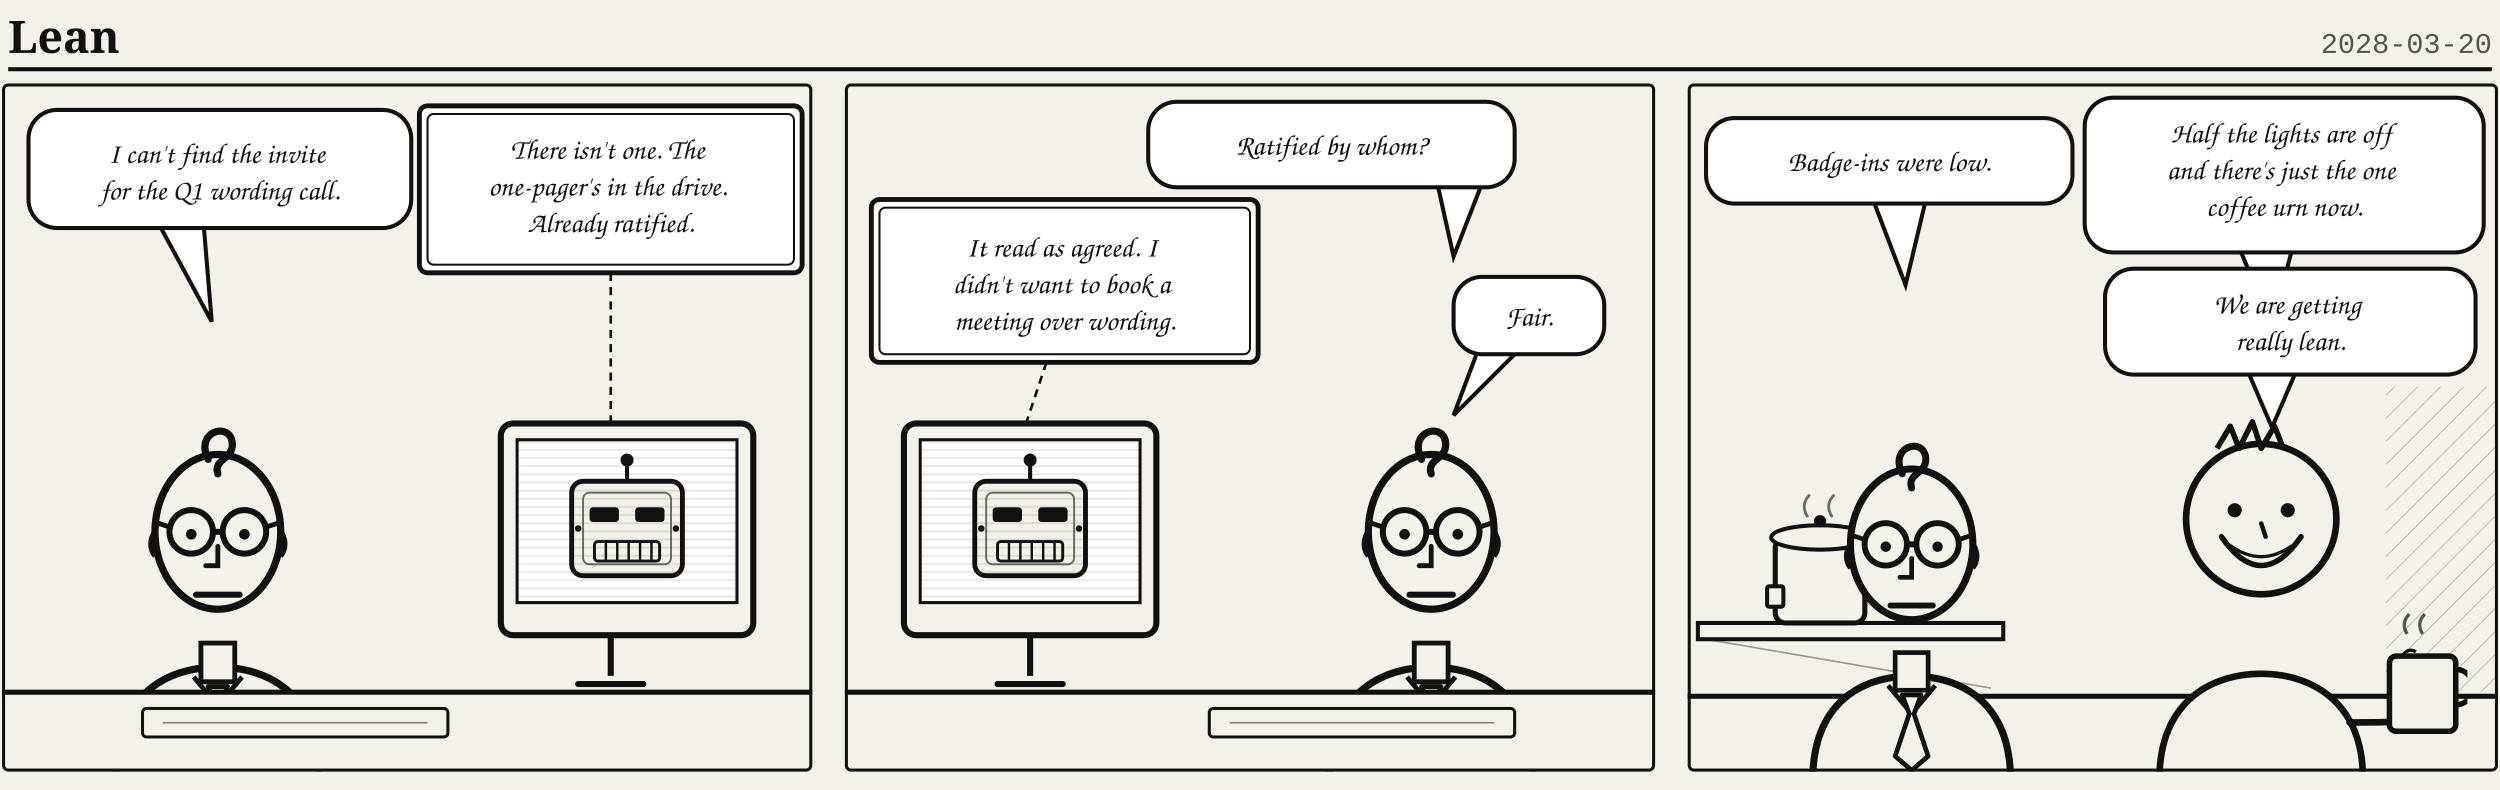
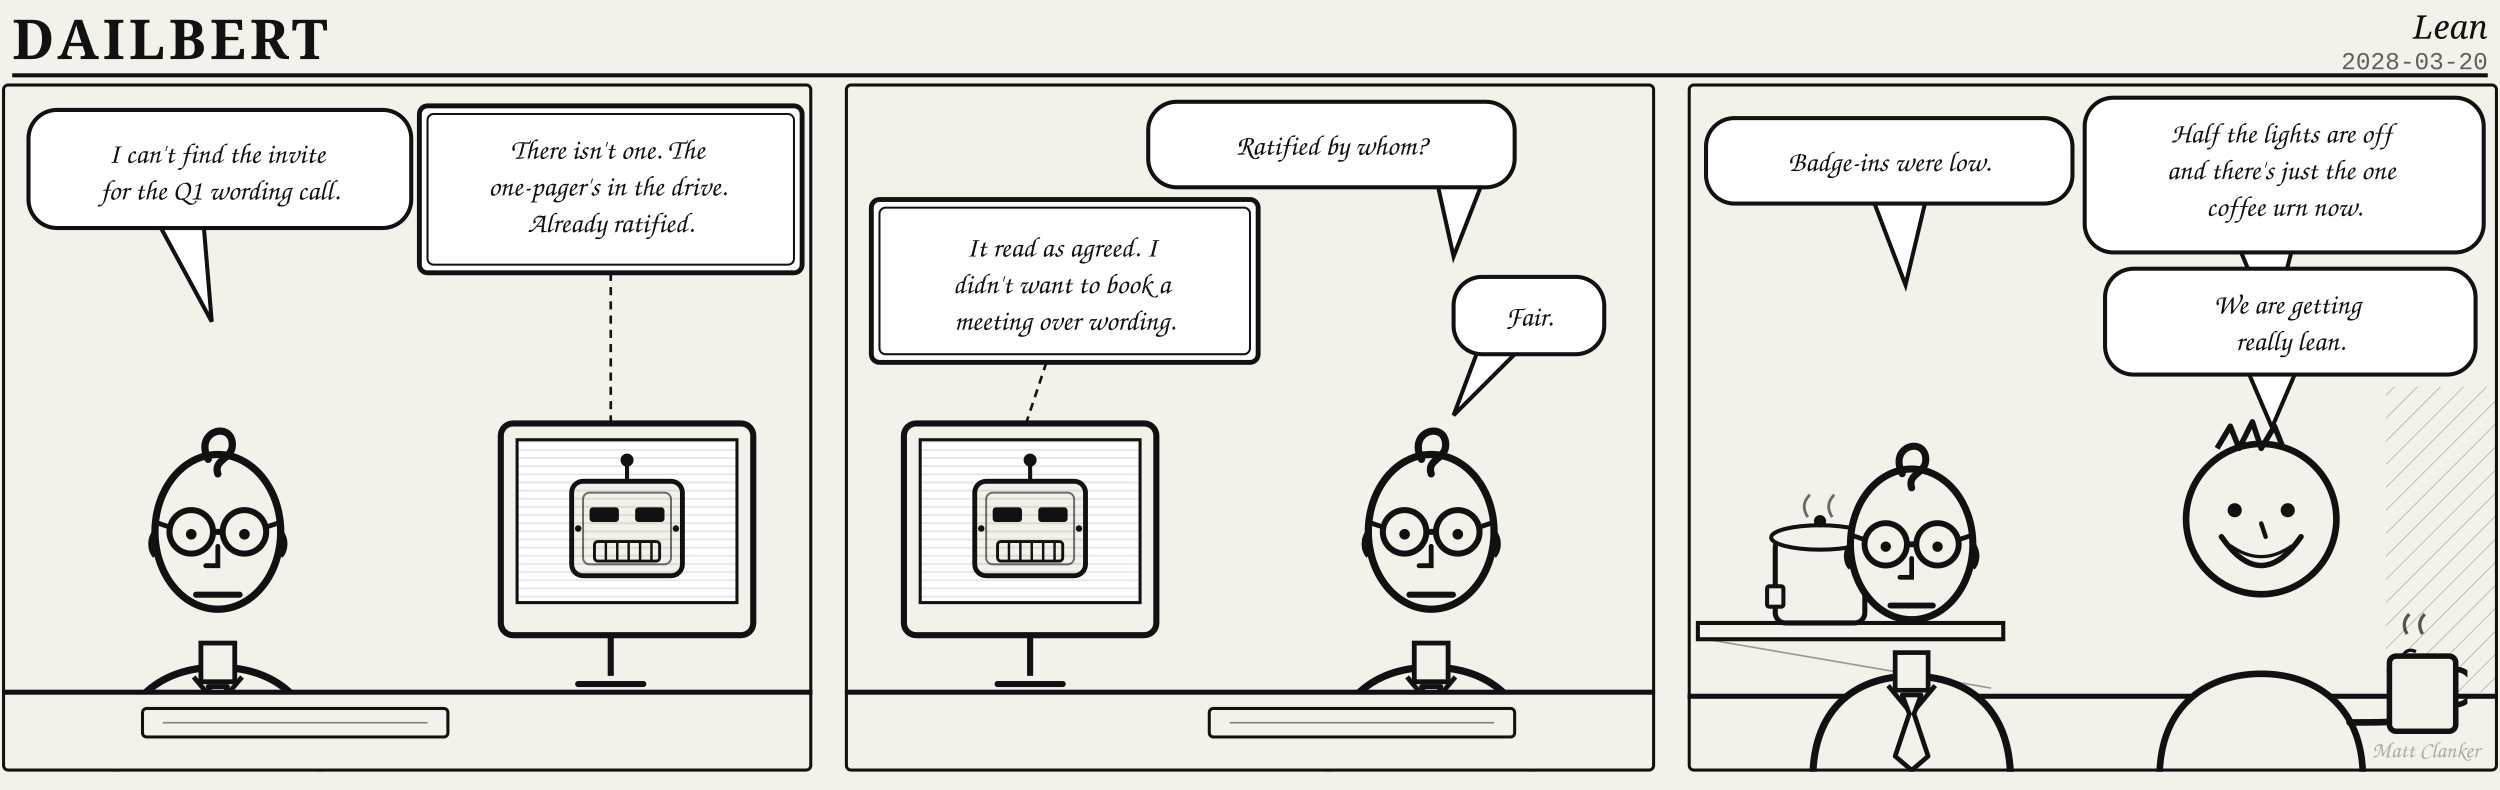
<svg xmlns="http://www.w3.org/2000/svg" viewBox="0 0 1228 388" width="1228" height="388" font-family="Georgia,serif">
  <rect width="1228" height="388" fill="#f4f1ea" />
-   <text x="4" y="26" font-family="Georgia,serif" font-weight="bold" font-size="22" fill="#111">Lean</text>
-   <text x="1224" y="26" text-anchor="end" font-family="'Courier New',monospace" font-size="14" fill="#111" opacity="0.7">2028-03-20</text>
-   <line x1="4" y1="34" x2="1224" y2="34" stroke="#111" stroke-width="2" />
+   <text x="6" y="29" font-family="Georgia,serif" font-weight="bold" font-size="27" letter-spacing="2" fill="#111">DAILBERT</text>
+   <text x="1222" y="19" text-anchor="end" font-family="Georgia,serif" font-style="italic" font-size="16" fill="#111">Lean</text>
+   <text x="1222" y="34" text-anchor="end" font-family="'Courier New',monospace" font-size="12" fill="#111" opacity="0.65">2028-03-20</text>
+   <line x1="6" y1="37" x2="1222" y2="37" stroke="#111" stroke-width="2" />
  <g transform="translate(0,40)">
    <defs>
      <clipPath id="panelclip">
        <rect x="1" y="1" width="398" height="338" rx="3" />
      </clipPath>
      <pattern id="scan" width="5" height="4" patternUnits="userSpaceOnUse">
        <line x1="0" y1="1" x2="5" y2="1" stroke="#111" stroke-width="0.6" opacity="0.15" />
      </pattern>
      <pattern id="darkhatch" width="8" height="8" patternUnits="userSpaceOnUse" patternTransform="rotate(45)">
        <rect width="8" height="8" fill="#f4f1ea" />
        <line x1="0" y1="0" x2="0" y2="8" stroke="#111" stroke-width="1" opacity="0.22" />
      </pattern>
      <symbol id="dailbert" viewBox="0 0 120 160">
        <path d="M18,160 C18,128 38,116 60,116 C82,116 102,128 102,160" fill="#f4f1ea" stroke="#111" stroke-width="3" stroke-linejoin="round" />
        <rect x="53" y="106" width="14" height="16" fill="#f4f1ea" stroke="#111" stroke-width="2" />
        <path d="M50,120 L60,132 L70,120" fill="none" stroke="#111" stroke-width="2" />
        <path d="M56,124 L64,124 L61,132 L67,150 L60,156 L53,150 L59,132 Z" fill="#f4f1ea" stroke="#111" stroke-width="2" stroke-linejoin="round" />
        <ellipse cx="60" cy="60" rx="26" ry="32" fill="#f4f1ea" stroke="#111" stroke-width="3" />
        <path d="M56,30 C50,18 66,14 66,24 C66,30 58,30 60,36" fill="none" stroke="#111" stroke-width="3" stroke-linecap="round" />
        <path d="M34,60 a4,6 0 0 0 0,10" fill="none" stroke="#111" stroke-width="2" />
        <path d="M86,60 a4,6 0 0 1 0,10" fill="none" stroke="#111" stroke-width="2" />
        <circle cx="49" cy="60" r="9" fill="#f4f1ea" stroke="#111" stroke-width="2.5" />
        <circle cx="71" cy="60" r="9" fill="#f4f1ea" stroke="#111" stroke-width="2.5" />
        <line x1="58" y1="60" x2="62" y2="60" stroke="#111" stroke-width="2.5" />
        <line x1="40" y1="58" x2="34" y2="56" stroke="#111" stroke-width="2" />
        <line x1="80" y1="58" x2="86" y2="56" stroke="#111" stroke-width="2" />
        <circle cx="49" cy="61" r="2.2" fill="#111" />
        <circle cx="71" cy="61" r="2.2" fill="#111" />
        <path d="M60,66 L60,74 L55,74" fill="none" stroke="#111" stroke-width="2" stroke-linecap="round" />
        <line x1="51" y1="86" x2="69" y2="86" stroke="#111" stroke-width="2.5" stroke-linecap="round" />
      </symbol>
      <symbol id="doug" viewBox="0 0 150 175">
        <path d="M14,175 C14,142 36,128 60,128 C84,128 106,142 106,175" fill="#f4f1ea" stroke="#111" stroke-width="3" stroke-linejoin="round" />
        <circle cx="60" cy="58" r="34" fill="#f4f1ea" stroke="#111" stroke-width="3" />
        <path d="M40,26 L46,16 L50,26 L56,14 L60,26 L66,16 L70,26" fill="none" stroke="#111" stroke-width="2.5" stroke-linejoin="round" />
        <circle cx="48" cy="54" r="3.2" fill="#111" />
        <circle cx="72" cy="54" r="3.2" fill="#111" />
        <path d="M42,66 Q60,92 78,66" fill="#f4f1ea" stroke="#111" stroke-width="2.5" stroke-linecap="round" />
        <path d="M46,70 Q60,80 74,70" fill="none" stroke="#111" stroke-width="1.5" />
        <path d="M60,60 L62,66" fill="none" stroke="#111" stroke-width="2" stroke-linecap="round" />
        <path d="M100,150 C120,150 128,150 132,146" fill="none" stroke="#111" stroke-width="3" stroke-linecap="round" />
        <rect x="118" y="120" width="30" height="34" rx="3" fill="#f4f1ea" stroke="#111" stroke-width="2.5" />
        <path d="M148,126 a8,8 0 0 1 0,16" fill="none" stroke="#111" stroke-width="2.5" />
        <path d="M124,120 Q126,116 130,118" fill="none" stroke="#111" stroke-width="1.5" />
        <path d="M126,110 q-3,-5 1,-9 M133,110 q-3,-5 1,-9" fill="none" stroke="#111" stroke-width="1.5" opacity="0.7" />
      </symbol>
      <symbol id="clanker" viewBox="0 0 100 90">
        <line x1="50" y1="6" x2="50" y2="18" stroke="#111" stroke-width="2.5" />
        <circle cx="50" cy="5" r="4" fill="#111" />
        <rect x="16" y="18" width="68" height="58" rx="7" fill="#f4f1ea" stroke="#111" stroke-width="3" />
        <rect x="23" y="25" width="54" height="44" rx="4" fill="none" stroke="#111" stroke-width="1.2" opacity="0.6" />
        <rect x="27" y="34" width="18" height="9" rx="2" fill="#111" />
        <rect x="55" y="34" width="18" height="9" rx="2" fill="#111" />
        <rect x="30" y="55" width="40" height="12" rx="2" fill="#f4f1ea" stroke="#111" stroke-width="1.8" />
        <line x1="37" y1="55" x2="37" y2="67" stroke="#111" stroke-width="1.5" />
        <line x1="44" y1="55" x2="44" y2="67" stroke="#111" stroke-width="1.5" />
        <line x1="51" y1="55" x2="51" y2="67" stroke="#111" stroke-width="1.5" />
        <line x1="58" y1="55" x2="58" y2="67" stroke="#111" stroke-width="1.5" />
        <line x1="65" y1="55" x2="65" y2="67" stroke="#111" stroke-width="1.5" />
        <circle cx="20" cy="47" r="2" fill="#111" />
        <circle cx="80" cy="47" r="2" fill="#111" />
      </symbol>
    </defs>
    <g transform="translate(0,0)" clip-path="url(#panelclip)">
      <rect x="1" y="1" width="398" height="338" rx="3" fill="#f4f1ea" />
      <use href="#dailbert" x="32" y="150" width="150" height="190" />
      <rect x="0" y="300" width="400" height="40" fill="#f4f1ea" />
      <line x1="0" y1="300" x2="400" y2="300" stroke="#111" stroke-width="2.5" />
      <rect x="70" y="308" width="150" height="14" rx="2" fill="#f4f1ea" stroke="#111" stroke-width="1.5" />
      <line x1="80" y1="315" x2="210" y2="315" stroke="#111" stroke-width="0.8" opacity="0.5" />
      <path d="M300,272 L300,292" stroke="#111" stroke-width="3" />
      <line x1="284" y1="296" x2="316" y2="296" stroke="#111" stroke-width="3" stroke-linecap="round" />
      <rect x="246" y="168" width="124" height="104" rx="6" fill="#f4f1ea" stroke="#111" stroke-width="3" />
      <rect x="254" y="176" width="108" height="80" fill="#ffffff" stroke="#111" stroke-width="1.5" />
      <use href="#clanker" x="268" y="182" width="80" height="72" />
      <rect x="254" y="176" width="108" height="80" fill="url(#scan)" />
      <path d="M78,70 L100,70 L104,118 Z" fill="#ffffff" stroke="#111" stroke-width="2" />
      <rect x="14" y="14" width="188" height="58" rx="14" fill="#ffffff" stroke="#111" stroke-width="2" />
      <text font-family="'Comic Sans MS','Segoe Print',cursive" font-size="14" fill="#111" text-anchor="middle">
        <tspan x="108" y="40">I can't find the invite</tspan>
        <tspan x="108" y="58">for the Q1 wording call.</tspan>
      </text>
      <line x1="300" y1="94" x2="300" y2="168" stroke="#111" stroke-width="1.3" stroke-dasharray="4 3" />
      <rect x="206" y="12" width="188" height="82" rx="4" fill="#ffffff" stroke="#111" stroke-width="2.4" />
      <rect x="210" y="16" width="180" height="74" rx="3" fill="none" stroke="#111" stroke-width="1" />
      <text font-family="'Comic Sans MS','Segoe Print',cursive" font-size="14" fill="#111" text-anchor="middle">
        <tspan x="300" y="38">There isn't one. The</tspan>
        <tspan x="300" y="56">one-pager's in the drive.</tspan>
        <tspan x="300" y="74">Already ratified.</tspan>
      </text>
      <rect x="1" y="1" width="398" height="338" rx="3" fill="none" stroke="#111" stroke-width="3" />
    </g>
    <g transform="translate(414,0)" clip-path="url(#panelclip)">
      <rect x="1" y="1" width="398" height="338" rx="3" fill="#f4f1ea" />
      <use href="#dailbert" x="214" y="150" width="150" height="190" />
      <rect x="0" y="300" width="400" height="40" fill="#f4f1ea" />
      <line x1="0" y1="300" x2="400" y2="300" stroke="#111" stroke-width="2.5" />
      <rect x="180" y="308" width="150" height="14" rx="2" fill="#f4f1ea" stroke="#111" stroke-width="1.5" />
      <line x1="190" y1="315" x2="320" y2="315" stroke="#111" stroke-width="0.8" opacity="0.5" />
      <path d="M92,272 L92,292" stroke="#111" stroke-width="3" />
      <line x1="76" y1="296" x2="108" y2="296" stroke="#111" stroke-width="3" stroke-linecap="round" />
      <rect x="30" y="168" width="124" height="104" rx="6" fill="#f4f1ea" stroke="#111" stroke-width="3" />
      <rect x="38" y="176" width="108" height="80" fill="#ffffff" stroke="#111" stroke-width="1.5" />
      <use href="#clanker" x="52" y="182" width="80" height="72" />
      <rect x="38" y="176" width="108" height="80" fill="url(#scan)" />
      <path d="M292,50 L314,50 L300,86 Z" fill="#ffffff" stroke="#111" stroke-width="2" />
      <rect x="150" y="10" width="180" height="42" rx="14" fill="#ffffff" stroke="#111" stroke-width="2" />
      <text font-family="'Comic Sans MS','Segoe Print',cursive" font-size="14" fill="#111" text-anchor="middle">
        <tspan x="240" y="36">Ratified by whom?</tspan>
      </text>
      <line x1="100" y1="138" x2="90" y2="168" stroke="#111" stroke-width="1.3" stroke-dasharray="4 3" />
      <rect x="14" y="58" width="190" height="80" rx="4" fill="#ffffff" stroke="#111" stroke-width="2.4" />
      <rect x="18" y="62" width="182" height="72" rx="3" fill="none" stroke="#111" stroke-width="1" />
      <text font-family="'Comic Sans MS','Segoe Print',cursive" font-size="14" fill="#111" text-anchor="middle">
        <tspan x="109" y="86">It read as agreed. I</tspan>
        <tspan x="109" y="104">didn't want to book a</tspan>
        <tspan x="109" y="122">meeting over wording.</tspan>
      </text>
      <path d="M312,132 L332,132 L300,164 Z" fill="#ffffff" stroke="#111" stroke-width="2" />
      <rect x="300" y="96" width="74" height="38" rx="14" fill="#ffffff" stroke="#111" stroke-width="2" />
      <text font-family="'Comic Sans MS','Segoe Print',cursive" font-size="14" fill="#111" text-anchor="middle">
        <tspan x="337" y="120">Fair.</tspan>
      </text>
      <rect x="1" y="1" width="398" height="338" rx="3" fill="none" stroke="#111" stroke-width="3" />
    </g>
    <g transform="translate(828,0)" clip-path="url(#panelclip)">
      <rect x="1" y="1" width="398" height="338" rx="3" fill="#f4f1ea" />
      <rect x="344" y="150" width="55" height="150" fill="url(#darkhatch)" />
      <line x1="0" y1="302" x2="400" y2="302" stroke="#111" stroke-width="2.5" />
      <rect x="6" y="266" width="150" height="8" fill="#f4f1ea" stroke="#111" stroke-width="2" />
      <line x1="10" y1="274" x2="150" y2="298" stroke="#111" stroke-width="0.8" opacity="0.4" />
      <rect x="44" y="224" width="44" height="42" rx="5" fill="#f4f1ea" stroke="#111" stroke-width="2.5" />
      <ellipse cx="66" cy="224" rx="24" ry="6" fill="#f4f1ea" stroke="#111" stroke-width="2" />
      <circle cx="66" cy="216" r="3" fill="#111" />
      <rect x="40" y="248" width="8" height="10" rx="1" fill="#f4f1ea" stroke="#111" stroke-width="2" />
      <path d="M60,214 q-4,-6 1,-11 M72,214 q-4,-6 1,-11" fill="none" stroke="#111" stroke-width="1.4" opacity="0.6" />
      <use href="#dailbert" x="36" y="158" width="150" height="185" />
      <use href="#doug" x="214" y="152" width="170" height="190" />
      <path d="M272,82 L298,82 L288,120 Z" fill="#ffffff" stroke="#111" stroke-width="2" />
      <rect x="196" y="8" width="196" height="76" rx="14" fill="#ffffff" stroke="#111" stroke-width="2" />
      <text font-family="'Comic Sans MS','Segoe Print',cursive" font-size="14" fill="#111" text-anchor="middle">
        <tspan x="294" y="30">Half the lights are off</tspan>
        <tspan x="294" y="48">and there's just the one</tspan>
        <tspan x="294" y="66">coffee urn now.</tspan>
      </text>
      <path d="M92,58 L118,58 L108,100 Z" fill="#ffffff" stroke="#111" stroke-width="2" />
      <rect x="10" y="18" width="180" height="42" rx="14" fill="#ffffff" stroke="#111" stroke-width="2" />
      <text font-family="'Comic Sans MS','Segoe Print',cursive" font-size="14" fill="#111" text-anchor="middle">
        <tspan x="100" y="44">Badge-ins were low.</tspan>
      </text>
      <path d="M276,142 L300,142 L288,170 Z" fill="#ffffff" stroke="#111" stroke-width="2" />
      <rect x="206" y="92" width="182" height="52" rx="14" fill="#ffffff" stroke="#111" stroke-width="2" />
      <text font-family="'Comic Sans MS','Segoe Print',cursive" font-size="14" fill="#111" text-anchor="middle">
        <tspan x="297" y="114">We are getting</tspan>
        <tspan x="297" y="132">really lean.</tspan>
      </text>
      <rect x="1" y="1" width="398" height="338" rx="3" fill="none" stroke="#111" stroke-width="3" />
    </g>
  </g>
+   <text x="1218" y="372" text-anchor="end" font-family="'Segoe Script','Comic Sans MS',cursive" font-style="italic" font-size="11" fill="#111" opacity="0.32">Matt Clanker</text>
</svg>
